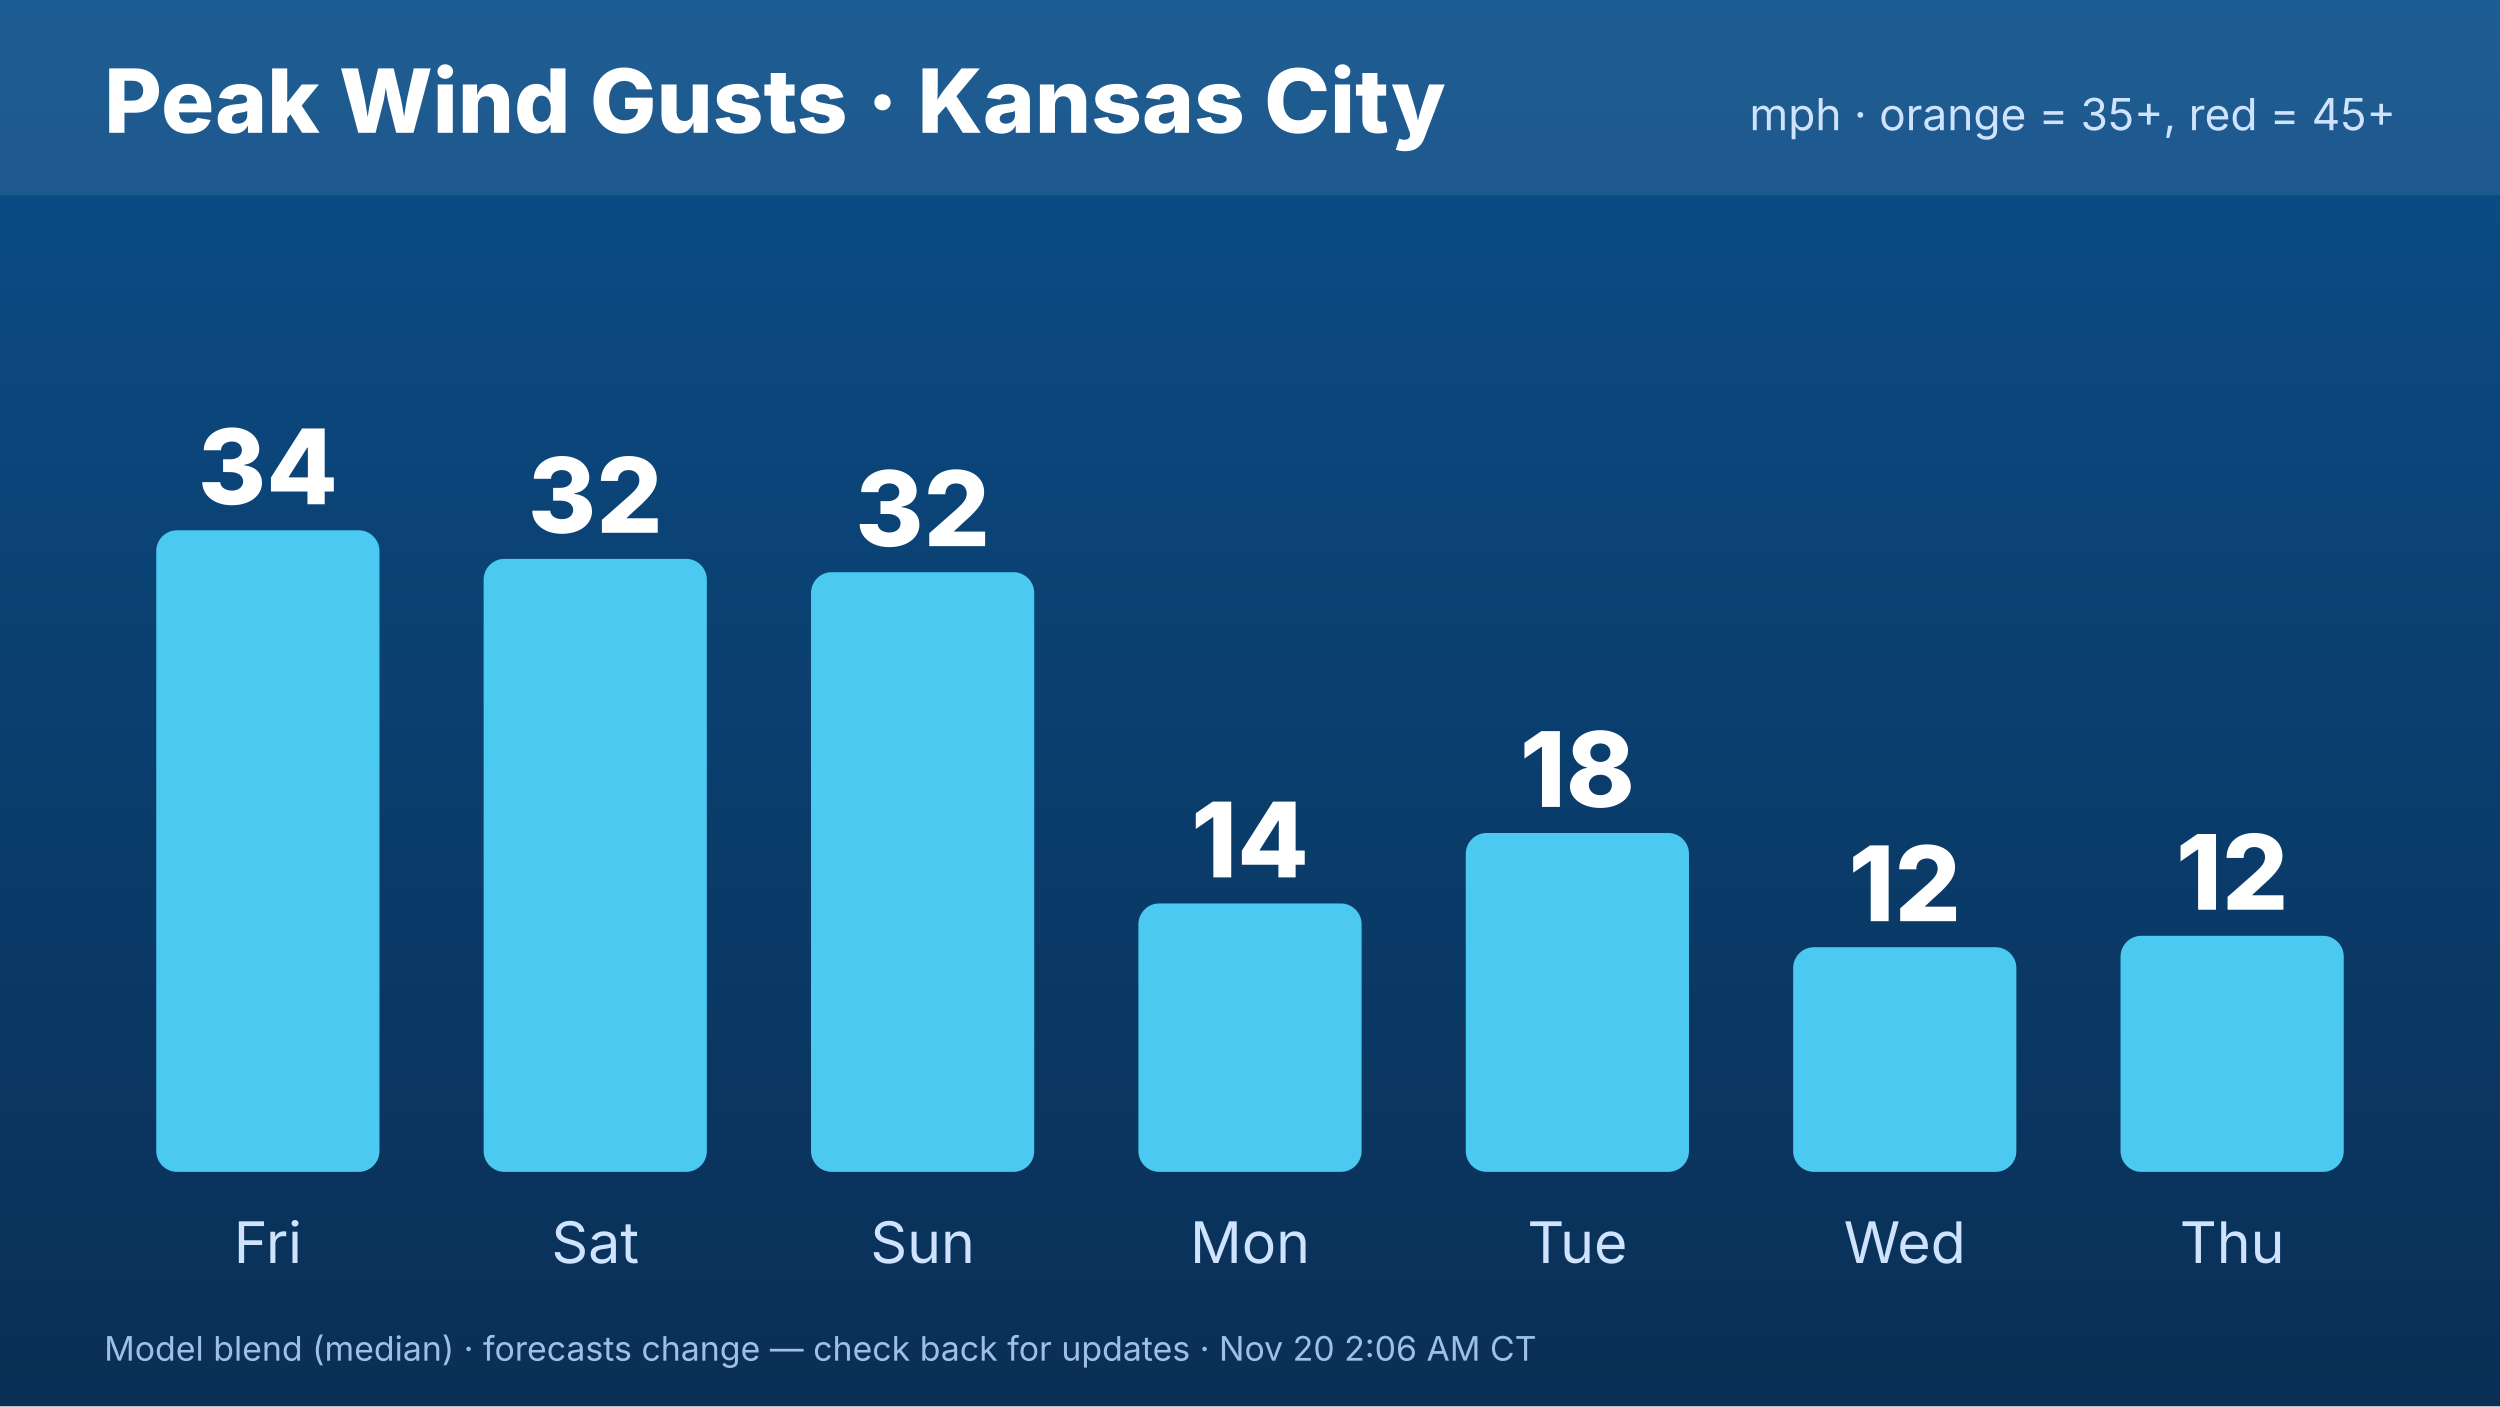
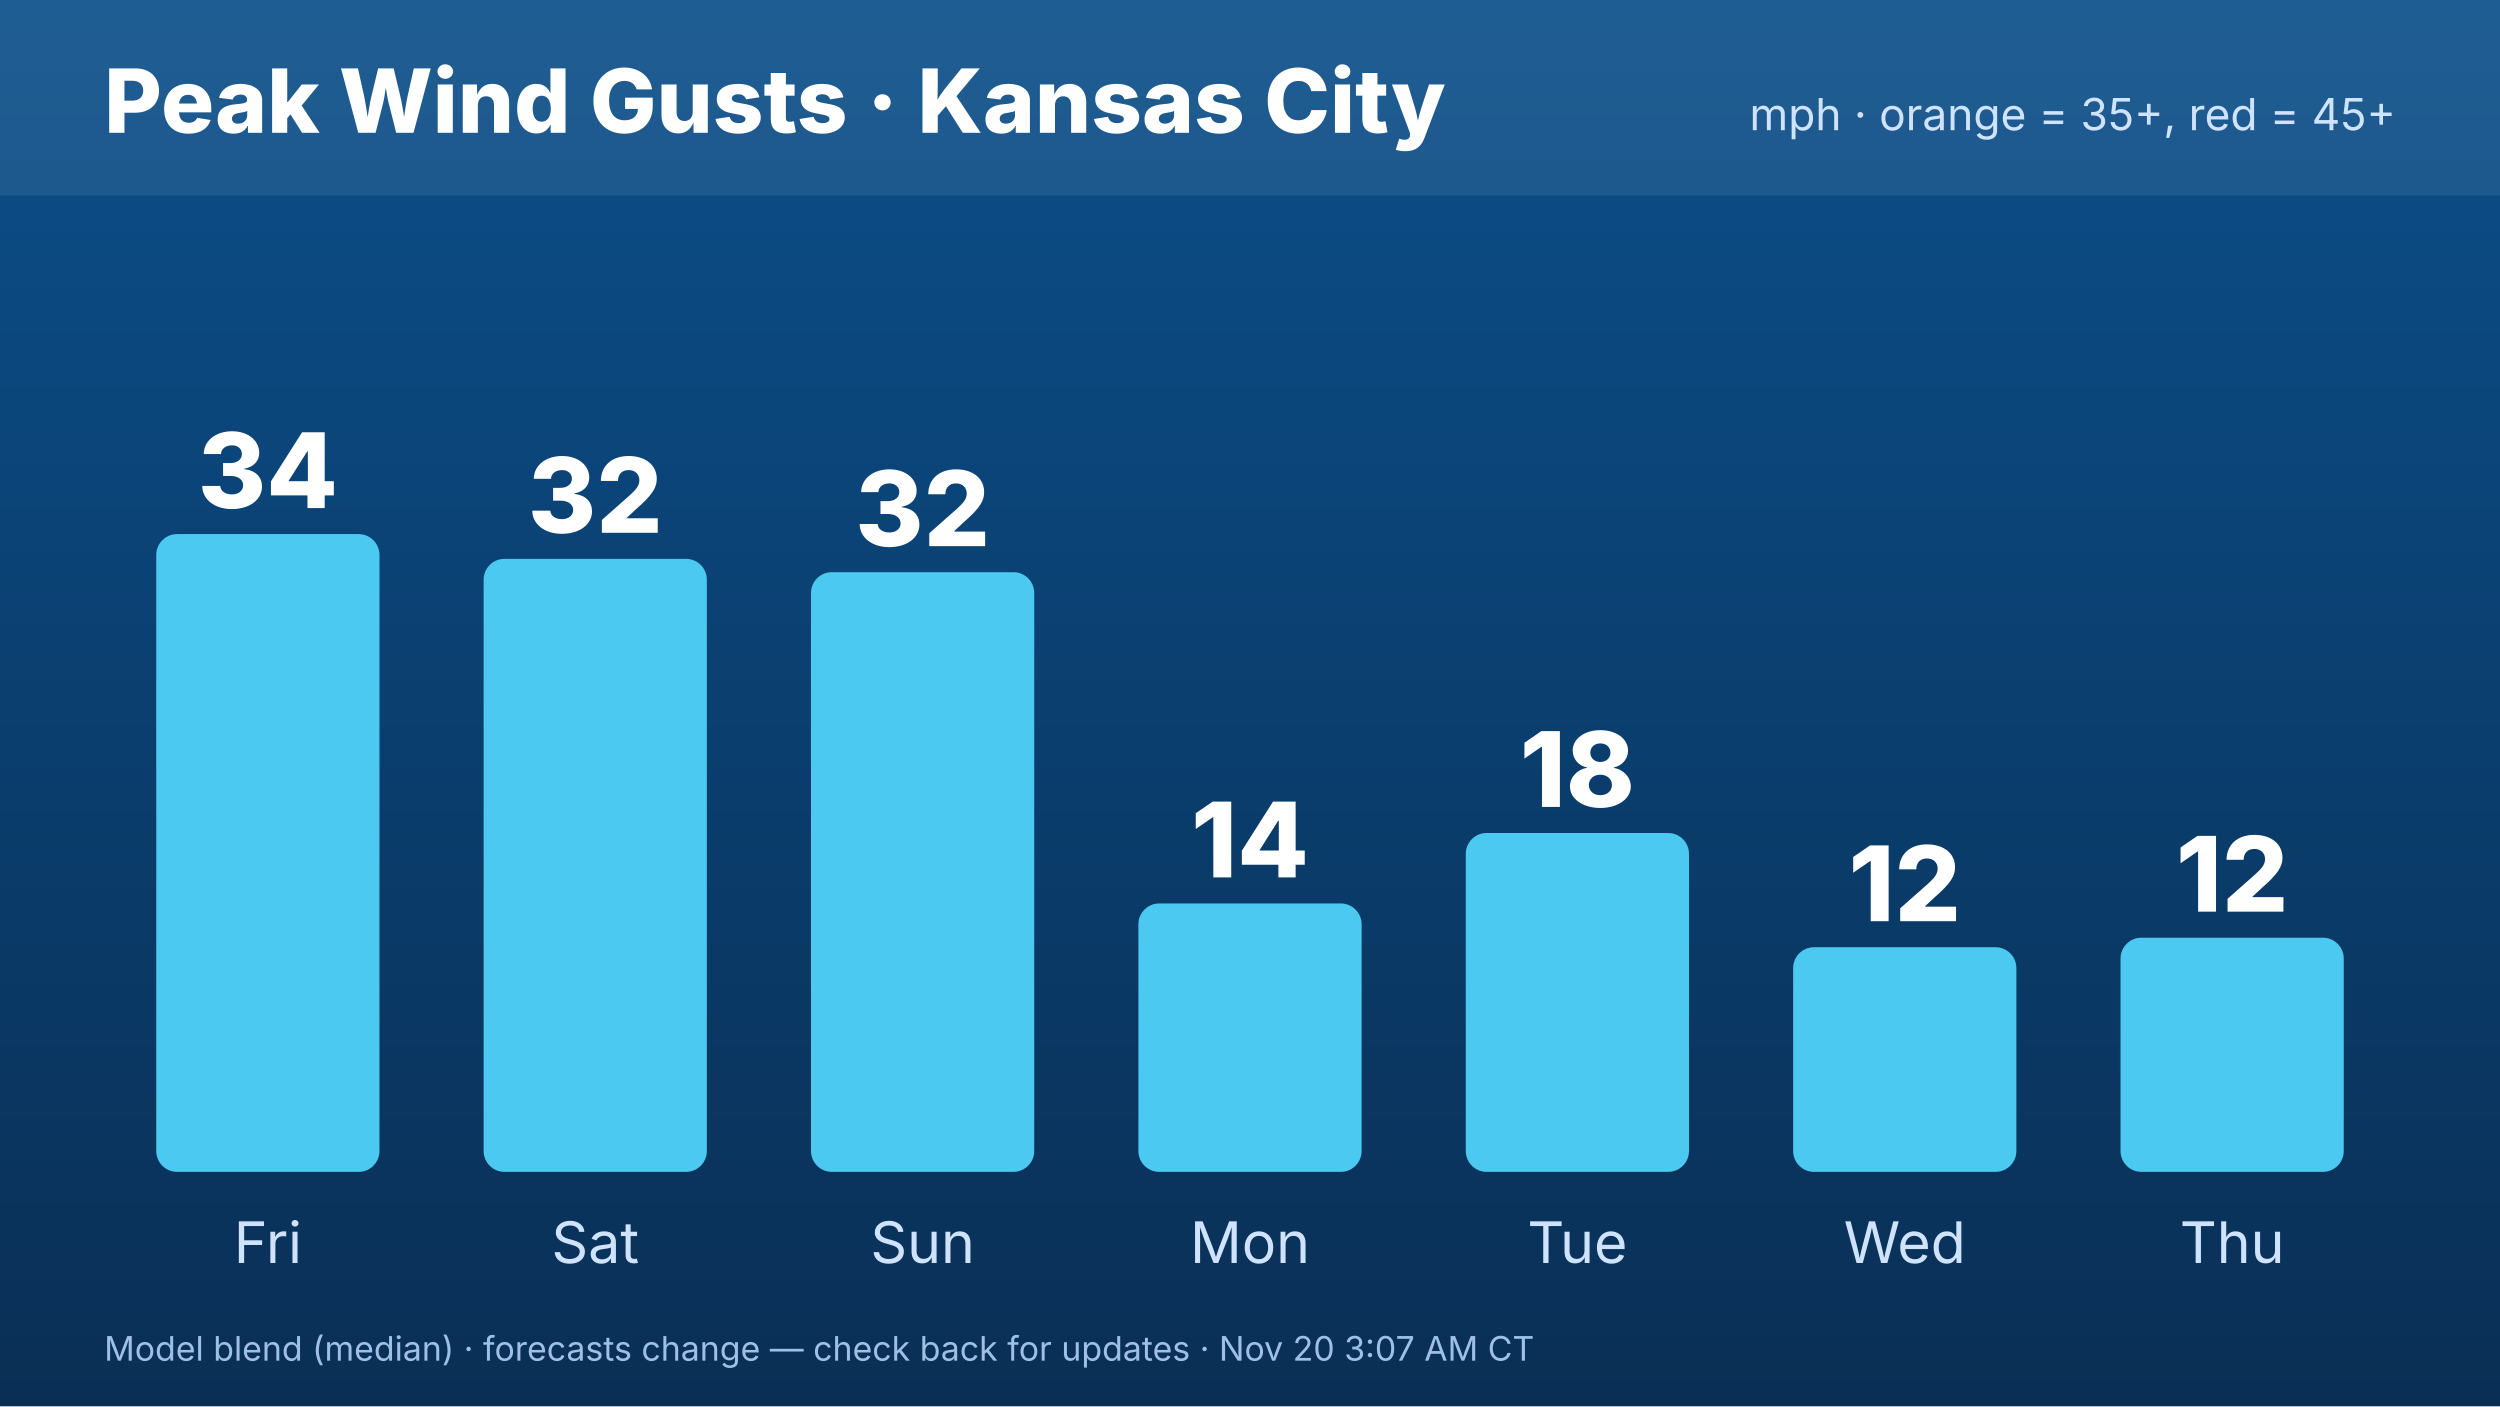
<svg xmlns="http://www.w3.org/2000/svg" width="1920" height="1080" viewBox="0 0 1920 1080" font-family="Inter,Helvetica,Arial,sans-serif">
  <defs>
    <linearGradient id="bg" x1="0" y1="0" x2="0" y2="1">
      <stop offset="0" stop-color="#0b4f8a" />
      <stop offset="1" stop-color="#0a2f55" />
    </linearGradient>
  </defs>
  <rect width="1920" height="1080" fill="url(#bg)" />
  <rect x="0" y="0" width="1920" height="150" fill="#ffffff" opacity=".08" />
  <text x="80" y="102" font-size="68" font-weight="800" fill="#fff">Peak Wind Gusts · Kansas City</text>
  <text x="1840" y="100" font-size="34" fill="#cfe3ff" text-anchor="end">mph · orange = 35+, red = 45+</text>
-   <rect x="120.0" y="407.258" width="171.429" height="492.742" rx="16" fill="#4cc9f0" />
-   <text x="205.714" y="387.258" font-size="80" font-weight="800" fill="#fff" text-anchor="middle">34</text>
+   <rect x="120.0" y="410.183" width="171.429" height="489.817" rx="16" fill="#4cc9f0" />
+   <text x="205.714" y="390.183" font-size="80" font-weight="800" fill="#fff" text-anchor="middle">34</text>
  <text x="205.714" y="970" font-size="44" fill="#cfe3ff" text-anchor="middle">Fri</text>
  <rect x="371.429" y="429.191" width="171.429" height="470.809" rx="16" fill="#4cc9f0" />
  <text x="457.143" y="409.191" font-size="80" font-weight="800" fill="#fff" text-anchor="middle">32</text>
  <text x="457.143" y="970" font-size="44" fill="#cfe3ff" text-anchor="middle">Sat</text>
  <rect x="622.857" y="439.426" width="171.429" height="460.574" rx="16" fill="#4cc9f0" />
  <text x="708.571" y="419.426" font-size="80" font-weight="800" fill="#fff" text-anchor="middle">32</text>
  <text x="708.571" y="970" font-size="44" fill="#cfe3ff" text-anchor="middle">Sun</text>
  <rect x="874.286" y="693.838" width="171.429" height="206.162" rx="16" fill="#4cc9f0" />
  <text x="960" y="673.838" font-size="80" font-weight="800" fill="#fff" text-anchor="middle">14</text>
  <text x="960" y="970" font-size="44" fill="#cfe3ff" text-anchor="middle">Mon</text>
  <rect x="1125.714" y="639.739" width="171.429" height="260.261" rx="16" fill="#4cc9f0" />
  <text x="1211.429" y="619.739" font-size="80" font-weight="800" fill="#fff" text-anchor="middle">18</text>
  <text x="1211.429" y="970" font-size="44" fill="#cfe3ff" text-anchor="middle">Tue</text>
  <rect x="1377.143" y="727.467" width="171.429" height="172.533" rx="16" fill="#4cc9f0" />
  <text x="1462.857" y="707.467" font-size="80" font-weight="800" fill="#fff" text-anchor="middle">12</text>
  <text x="1462.857" y="970" font-size="44" fill="#cfe3ff" text-anchor="middle">Wed</text>
-   <rect x="1628.571" y="718.695" width="171.429" height="181.305" rx="16" fill="#4cc9f0" />
-   <text x="1714.286" y="698.695" font-size="80" font-weight="800" fill="#fff" text-anchor="middle">12</text>
+   <rect x="1628.571" y="720.157" width="171.429" height="179.843" rx="16" fill="#4cc9f0" />
+   <text x="1714.286" y="700.157" font-size="80" font-weight="800" fill="#fff" text-anchor="middle">12</text>
  <text x="1714.286" y="970" font-size="44" fill="#cfe3ff" text-anchor="middle">Thu</text>
-   <text x="80" y="1045" font-size="26" fill="#9fc0e6">Model blend (median) · forecasts change — check back for updates · Nov 20 2:06 AM CT</text>
+   <text x="80" y="1045" font-size="26" fill="#9fc0e6">Model blend (median) · forecasts change — check back for updates · Nov 20 3:07 AM CT</text>
</svg>
